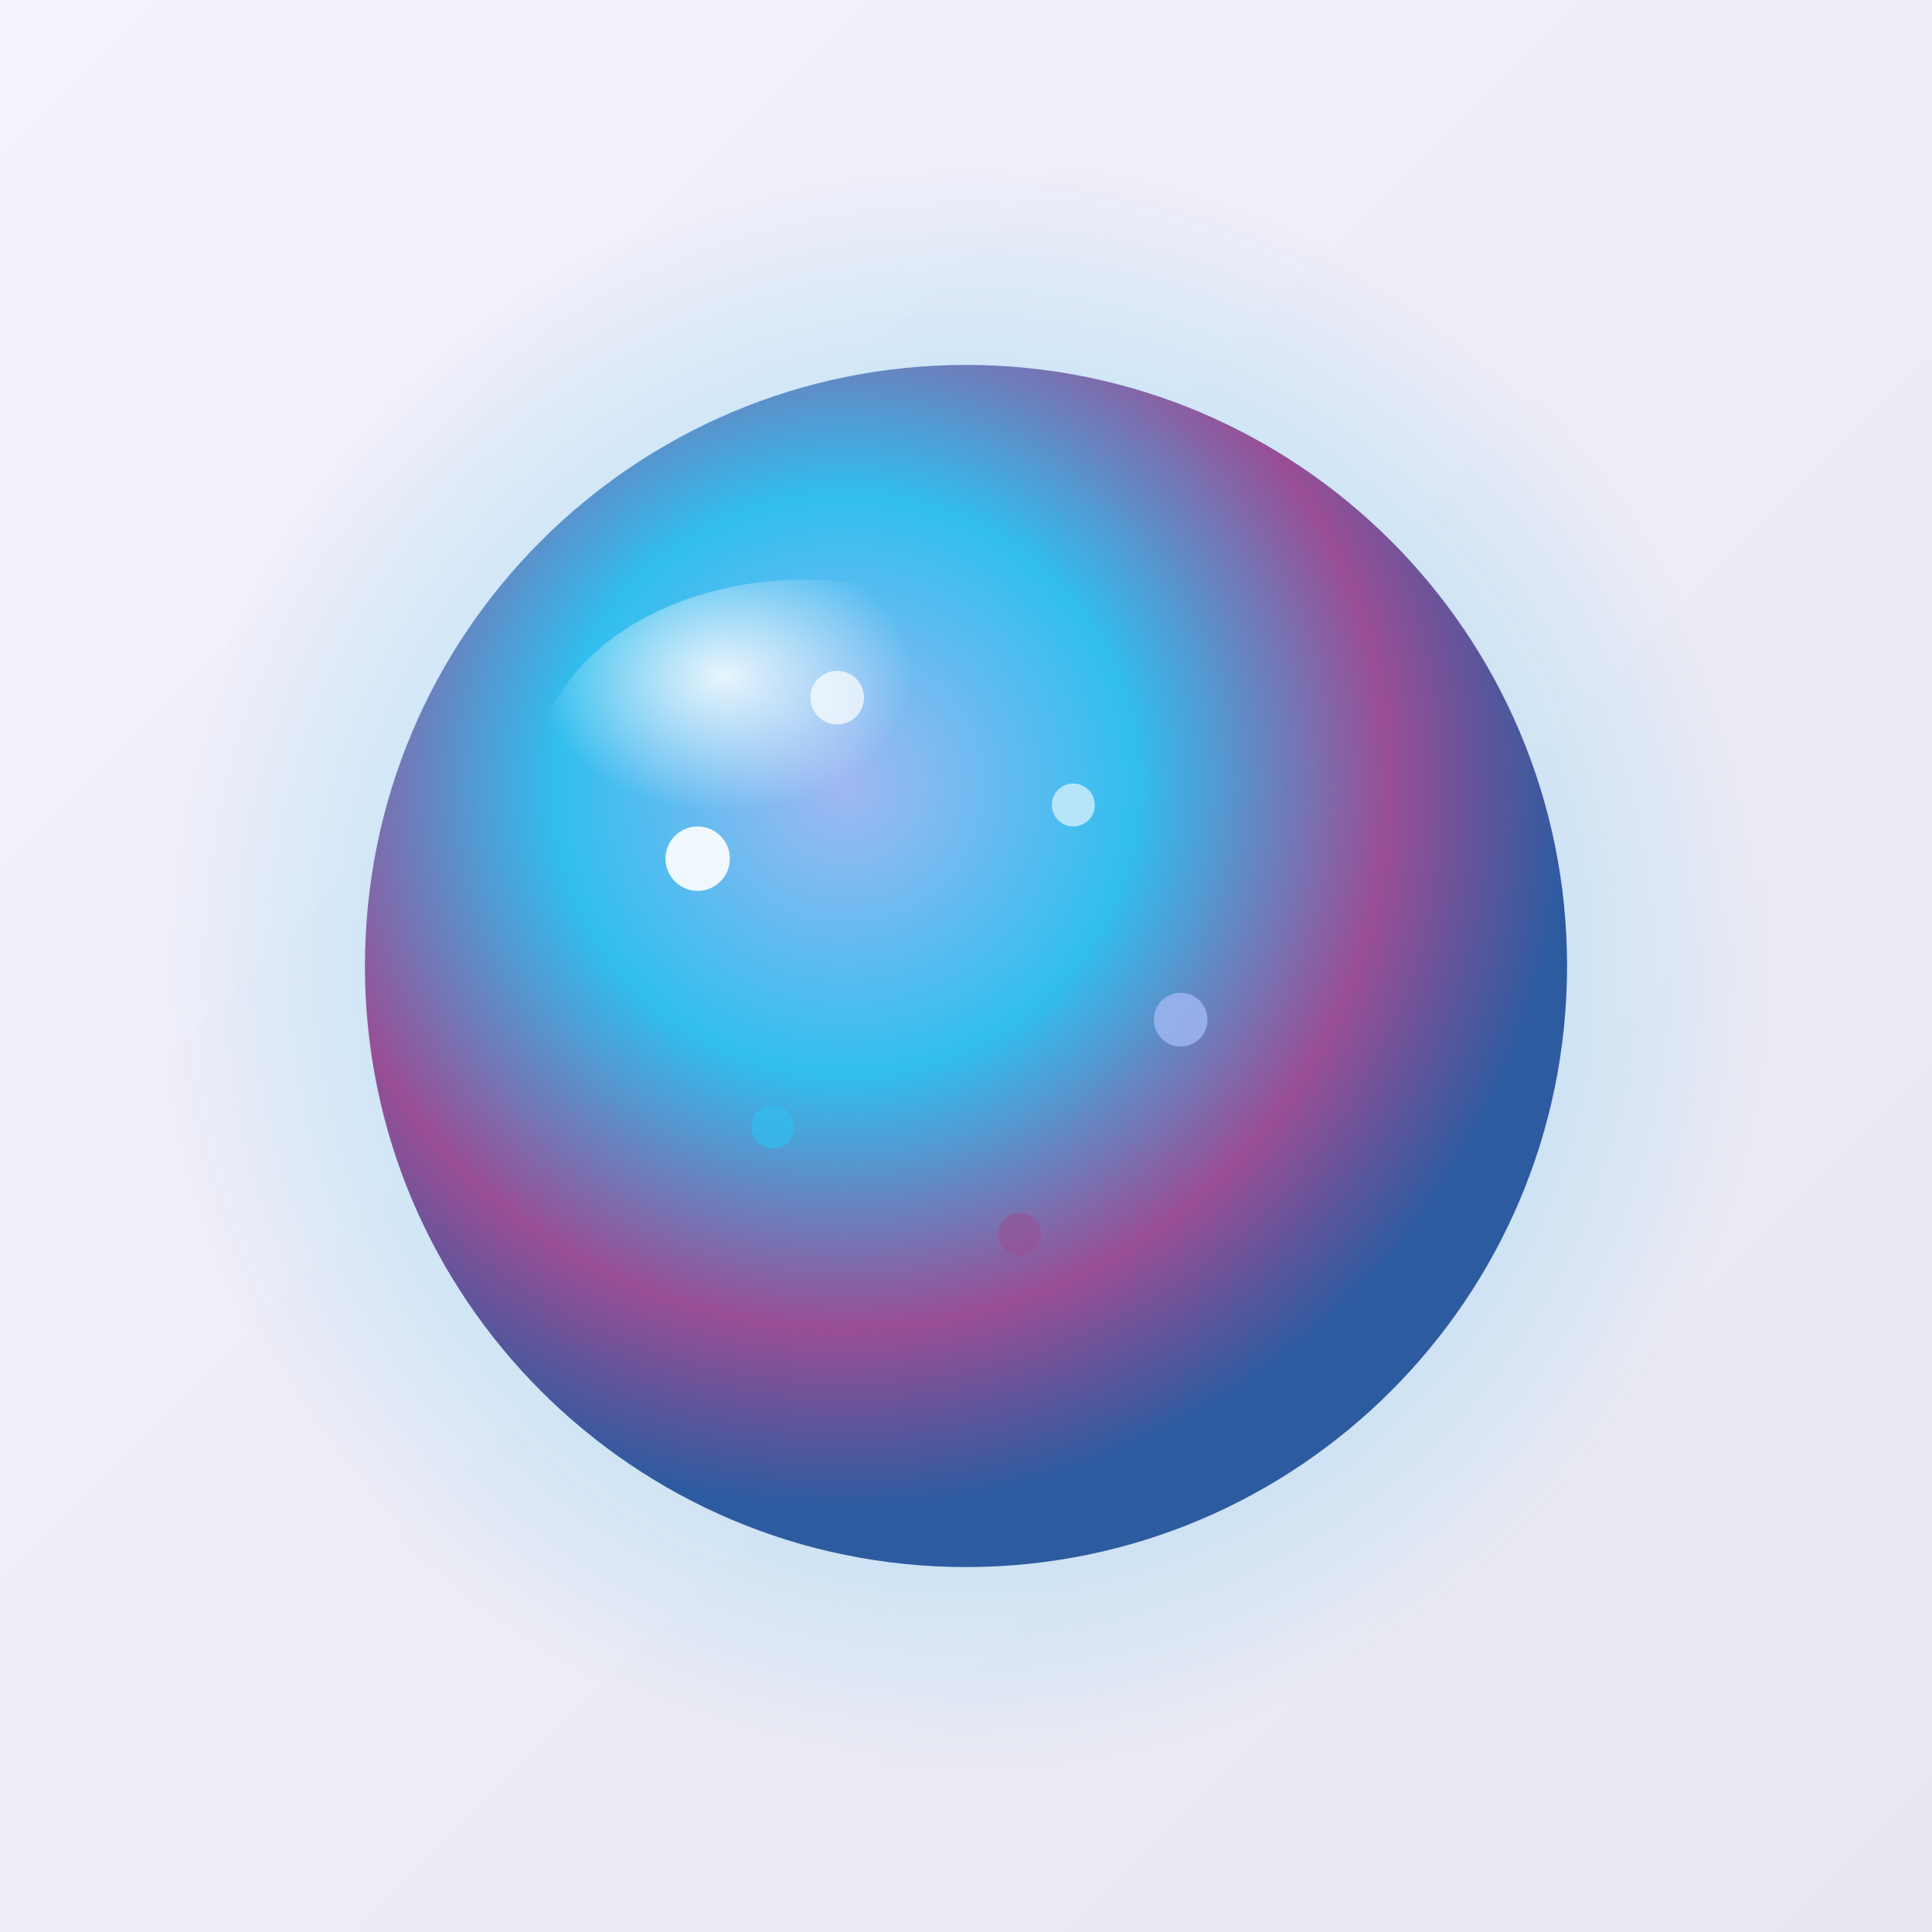
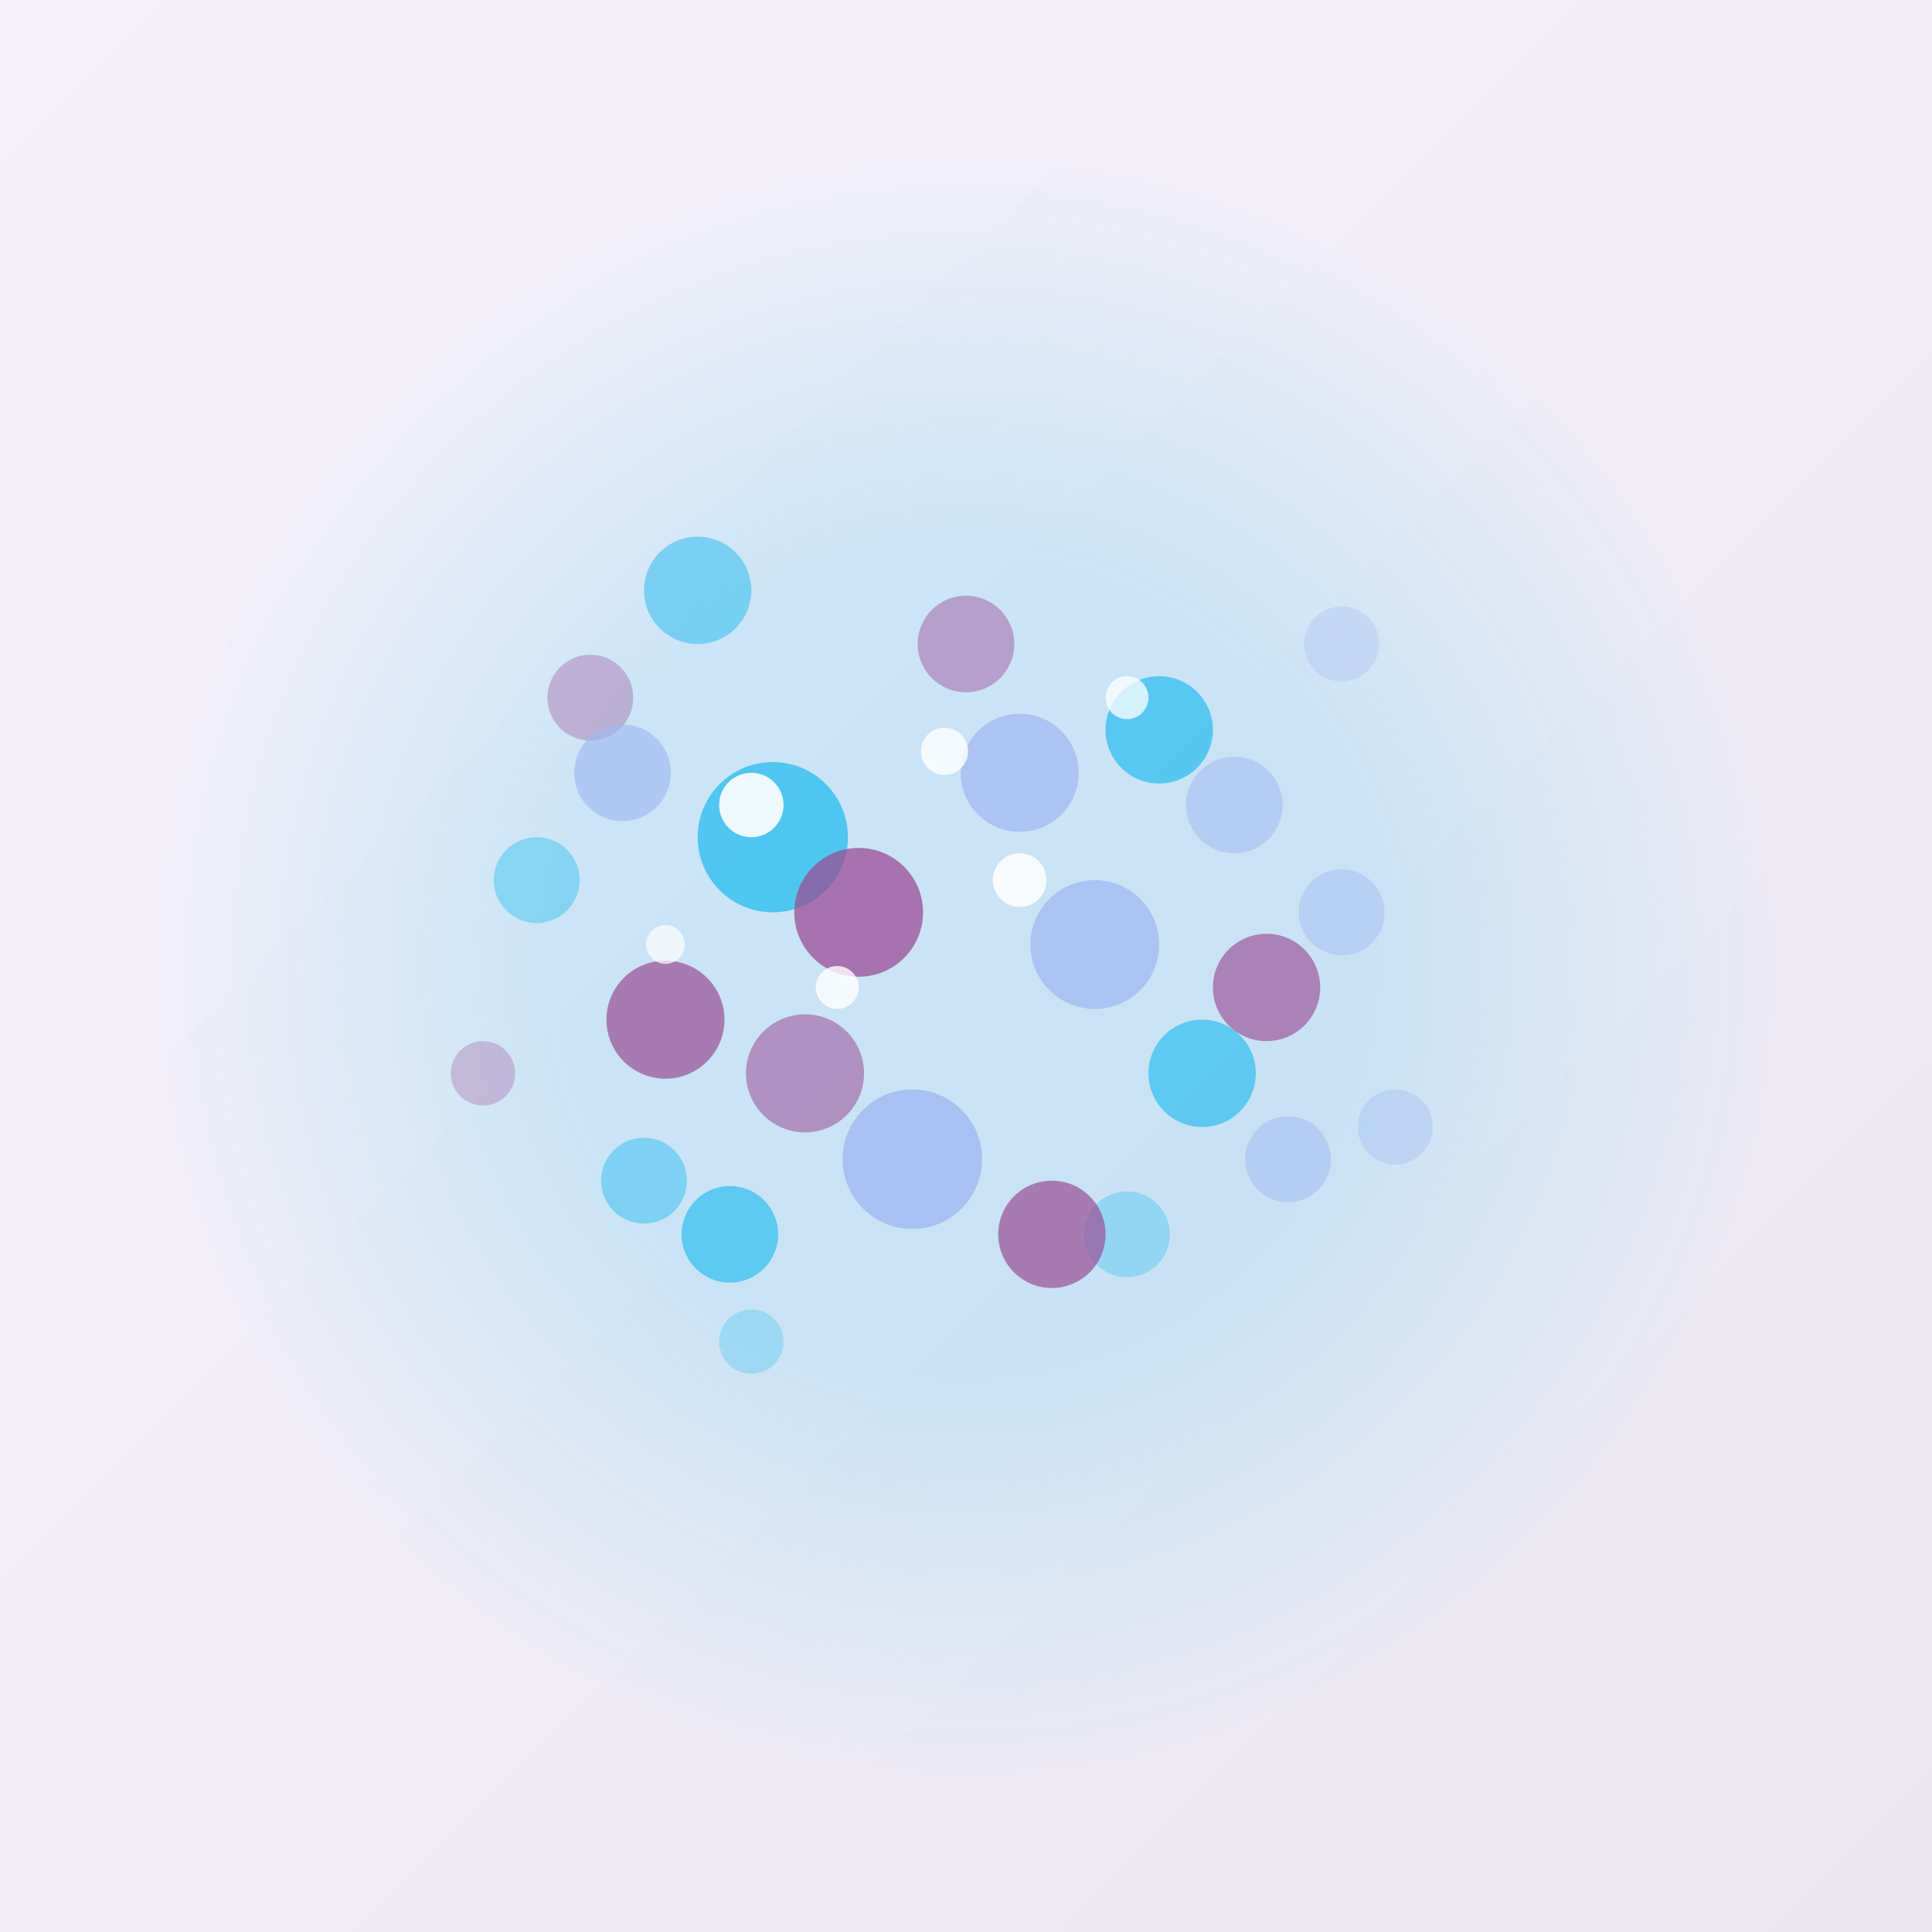
<svg xmlns="http://www.w3.org/2000/svg" viewBox="0 0 180 180">
  <defs>
-     <linearGradient id="bgGrad" x1="0%" y1="0%" x2="100%" y2="100%">
+     <linearGradient id="bg180" x1="0%" y1="0%" x2="100%" y2="100%">
      <stop offset="0%" stop-color="#F5F2FC" />
      <stop offset="100%" stop-color="#EAE7F1" />
    </linearGradient>
-     <radialGradient id="orbGradApple" cx="40%" cy="35%" r="60%">
-       <stop offset="0%" stop-color="#A1B8F2" />
-       <stop offset="40%" stop-color="#31BEEF" />
-       <stop offset="75%" stop-color="#994E95" />
-       <stop offset="100%" stop-color="#2D5BA0" />
-     </radialGradient>
-     <radialGradient id="glowGradApple" cx="50%" cy="50%" r="50%">
-       <stop offset="60%" stop-color="#31BEEF" stop-opacity="0.25" />
+     <radialGradient id="glow180" cx="50%" cy="50%" r="50%">
+       <stop offset="50%" stop-color="#31BEEF" stop-opacity="0.2" />
      <stop offset="100%" stop-color="#31BEEF" stop-opacity="0" />
    </radialGradient>
-     <radialGradient id="shineGradApple" cx="35%" cy="25%" r="35%">
-       <stop offset="0%" stop-color="#FFFFFF" stop-opacity="0.85" />
-       <stop offset="100%" stop-color="#FFFFFF" stop-opacity="0" />
-     </radialGradient>
  </defs>
-   <rect width="180" height="180" fill="url(#bgGrad)" />
-   <circle cx="90" cy="90" r="75" fill="url(#glowGradApple)" />
-   <circle cx="90" cy="90" r="56" fill="url(#orbGradApple)" />
-   <ellipse cx="75" cy="72" rx="25" ry="18" fill="url(#shineGradApple)" />
-   <circle cx="65" cy="80" r="3" fill="#FFFFFF" opacity="0.9" />
-   <circle cx="78" cy="65" r="2.5" fill="#FFFFFF" opacity="0.7" />
-   <circle cx="100" cy="75" r="2" fill="#FFFFFF" opacity="0.6" />
-   <circle cx="110" cy="95" r="2.5" fill="#A1B8F2" opacity="0.8" />
-   <circle cx="72" cy="105" r="2" fill="#31BEEF" opacity="0.7" />
-   <circle cx="95" cy="115" r="2" fill="#994E95" opacity="0.6" />
+   <rect width="180" height="180" fill="url(#bg180)" />
+   <circle cx="90" cy="90" r="75" fill="url(#glow180)" />
+   <circle cx="55" cy="65" r="4" fill="#994E95" opacity="0.35" />
+   <circle cx="125" cy="60" r="3.5" fill="#A1B8F2" opacity="0.3" />
+   <circle cx="105" cy="115" r="4" fill="#31BEEF" opacity="0.35" />
+   <circle cx="45" cy="100" r="3" fill="#994E95" opacity="0.3" />
+   <circle cx="130" cy="105" r="3.5" fill="#A1B8F2" opacity="0.35" />
+   <circle cx="70" cy="125" r="3" fill="#31BEEF" opacity="0.3" />
+   <circle cx="65" cy="55" r="5" fill="#31BEEF" opacity="0.55" />
+   <circle cx="115" cy="75" r="4.5" fill="#A1B8F2" opacity="0.5" />
+   <circle cx="75" cy="100" r="5.5" fill="#994E95" opacity="0.55" />
+   <circle cx="50" cy="82" r="4" fill="#31BEEF" opacity="0.45" />
+   <circle cx="120" cy="108" r="4" fill="#A1B8F2" opacity="0.5" />
+   <circle cx="90" cy="60" r="4.5" fill="#994E95" opacity="0.45" />
+   <circle cx="60" cy="110" r="4" fill="#31BEEF" opacity="0.5" />
+   <circle cx="125" cy="85" r="4" fill="#A1B8F2" opacity="0.45" />
+   <circle cx="72" cy="78" r="7" fill="#31BEEF" opacity="0.8" />
+   <circle cx="102" cy="88" r="6" fill="#A1B8F2" opacity="0.75" />
+   <circle cx="62" cy="95" r="5.5" fill="#994E95" opacity="0.7" />
+   <circle cx="108" cy="68" r="5" fill="#31BEEF" opacity="0.75" />
+   <circle cx="85" cy="108" r="6.5" fill="#A1B8F2" opacity="0.8" />
+   <circle cx="118" cy="92" r="5" fill="#994E95" opacity="0.65" />
+   <circle cx="68" cy="115" r="4.5" fill="#31BEEF" opacity="0.7" />
+   <circle cx="95" cy="72" r="5.5" fill="#A1B8F2" opacity="0.75" />
+   <circle cx="80" cy="85" r="6" fill="#994E95" opacity="0.75" />
+   <circle cx="112" cy="100" r="5" fill="#31BEEF" opacity="0.7" />
+   <circle cx="58" cy="72" r="4.5" fill="#A1B8F2" opacity="0.65" />
+   <circle cx="98" cy="115" r="5" fill="#994E95" opacity="0.7" />
+   <circle cx="70" cy="75" r="3" fill="#FFFFFF" opacity="0.9" />
+   <circle cx="95" cy="82" r="2.5" fill="#FFFFFF" opacity="0.85" />
+   <circle cx="78" cy="92" r="2" fill="#FFFFFF" opacity="0.8" />
+   <circle cx="105" cy="65" r="2" fill="#FFFFFF" opacity="0.75" />
+   <circle cx="62" cy="88" r="1.8" fill="#FFFFFF" opacity="0.7" />
+   <circle cx="88" cy="70" r="2.2" fill="#FFFFFF" opacity="0.8" />
</svg>
